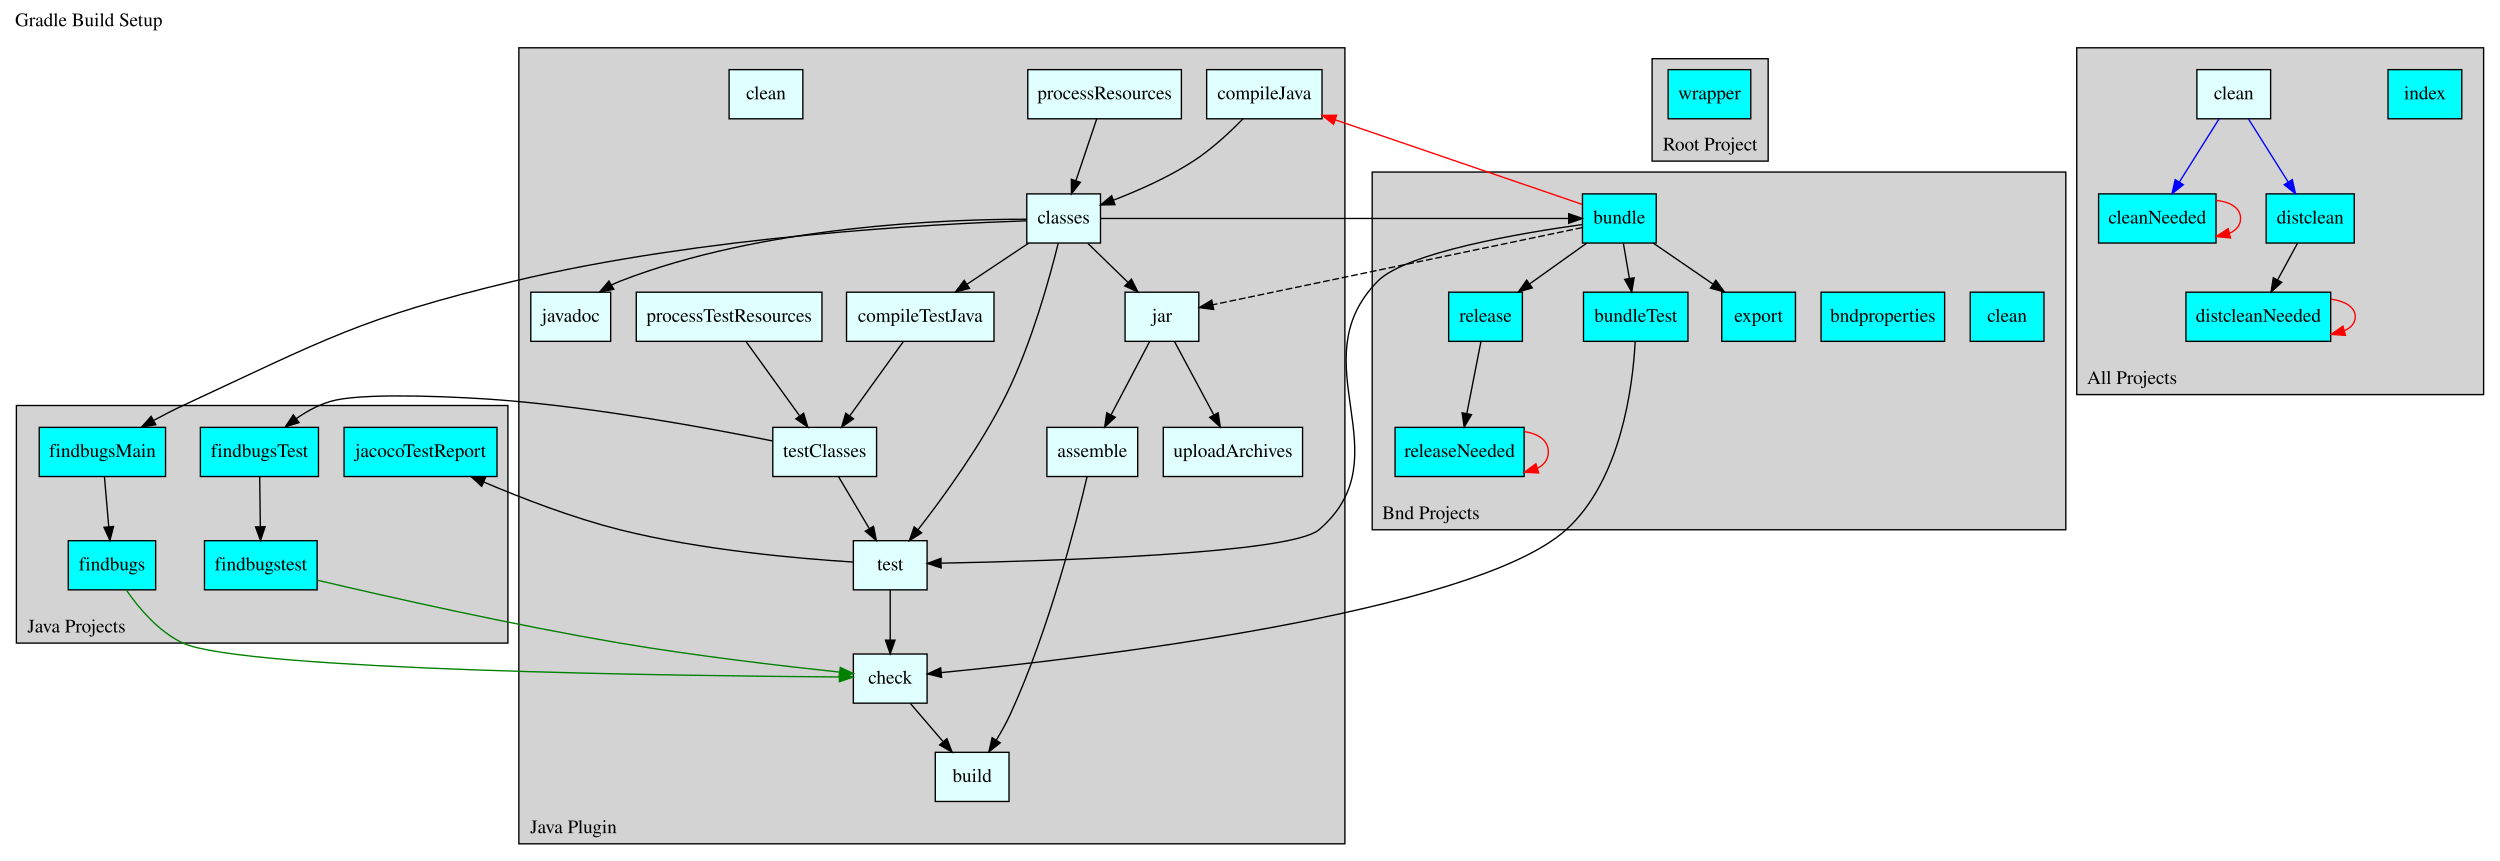
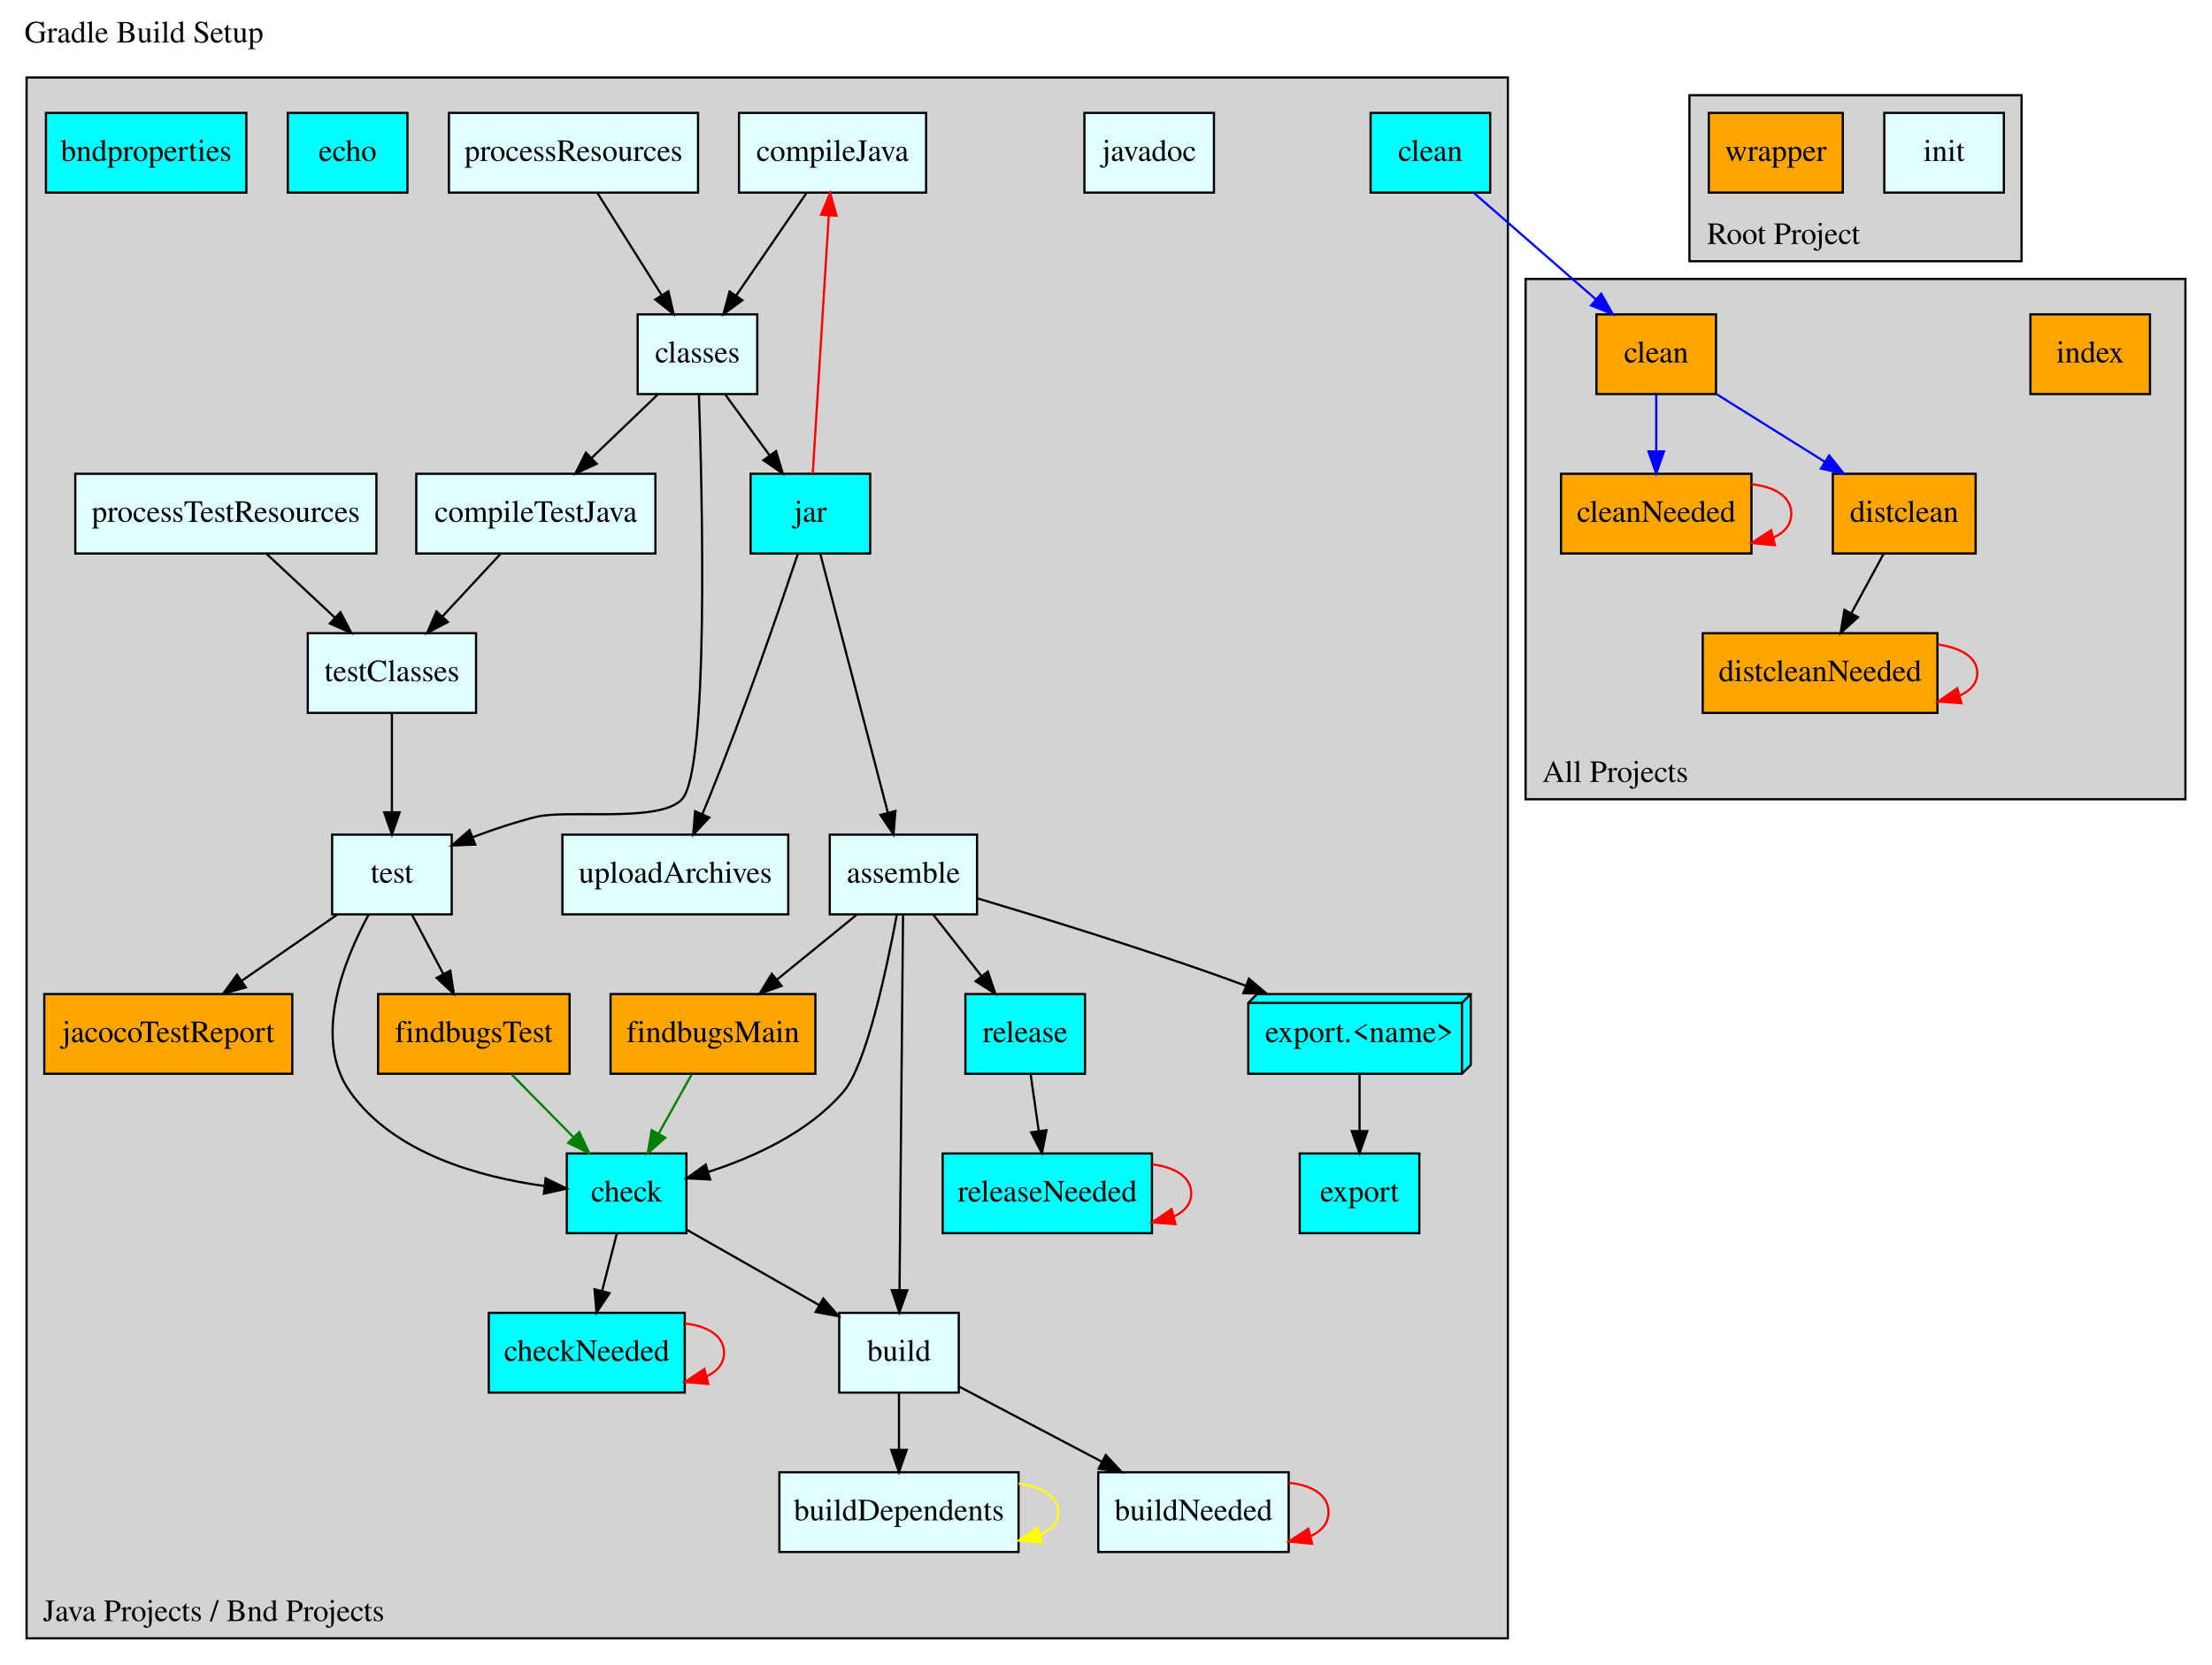
- <svg xmlns="http://www.w3.org/2000/svg" width="1831pt" height="630pt" viewBox="0.00 0.00 1831.00 630.00">
-   <g id="graph0" class="graph" transform="scale(1 1) rotate(0) translate(4 626)">
-     <polygon fill="white" stroke="white" points="-4,4 -4,-626 1827,-626 1827,4 -4,4" />
-     <text text-anchor="middle" x="61" y="-606.8" font-family="Times,serif" font-size="14.00">Gradle Build Setup</text>
+ <svg xmlns="http://www.w3.org/2000/svg" width="999pt" height="752pt" viewBox="0.00 0.00 999.00 752.00">
+   <g id="graph0" class="graph" transform="scale(1 1) rotate(0) translate(4 748)">
+     <polygon fill="white" stroke="white" points="-4,4 -4,-748 995,-748 995,4 -4,4" />
+     <text text-anchor="middle" x="61" y="-728.8" font-family="Times,serif" font-size="14.00">Gradle Build Setup</text>
    <g id="clust1" class="cluster">
-       <polygon fill="lightgrey" stroke="black" points="376,-8 376,-591 981,-591 981,-8 376,-8" />
-       <text text-anchor="middle" x="416" y="-15.8" font-family="Times,serif" font-size="14.00">Java Plugin</text>
+       <polygon fill="lightgrey" stroke="black" points="8,-8 8,-713 677,-713 677,-8 8,-8" />
+       <text text-anchor="middle" x="92.5" y="-15.8" font-family="Times,serif" font-size="14.00">Java Projects / Bnd Projects</text>
    </g>
    <g id="clust2" class="cluster" />
    <g id="clust3" class="cluster" />
    <g id="clust4" class="cluster" />
-     <g id="clust5" class="cluster">
-       <polygon fill="lightgrey" stroke="black" points="1001,-238 1001,-500 1509,-500 1509,-238 1001,-238" />
-       <text text-anchor="middle" x="1044" y="-245.8" font-family="Times,serif" font-size="14.00">Bnd Projects</text>
-     </g>
+     <g id="clust5" class="cluster" />
    <g id="clust6" class="cluster" />
    <g id="clust7" class="cluster" />
    <g id="clust8" class="cluster" />
-     <g id="clust9" class="cluster">
-       <polygon fill="lightgrey" stroke="black" points="1206,-508 1206,-583 1291,-583 1291,-508 1206,-508" />
-       <text text-anchor="middle" x="1248.5" y="-515.8" font-family="Times,serif" font-size="14.00">Root Project</text>
-     </g>
-     <g id="clust10" class="cluster">
-       <polygon fill="lightgrey" stroke="black" points="8,-155 8,-329 368,-329 368,-155 8,-155" />
-       <text text-anchor="middle" x="52" y="-162.8" font-family="Times,serif" font-size="14.00">Java Projects</text>
-     </g>
+     <g id="clust9" class="cluster" />
+     <g id="clust10" class="cluster" />
    <g id="clust11" class="cluster" />
-     <g id="clust12" class="cluster" />
+     <g id="clust12" class="cluster">
+       <polygon fill="lightgrey" stroke="black" points="759,-630 759,-705 909,-705 909,-630 759,-630" />
+       <text text-anchor="middle" x="801.5" y="-637.8" font-family="Times,serif" font-size="14.00">Root Project</text>
+     </g>
    <g id="clust13" class="cluster">
-       <polygon fill="lightgrey" stroke="black" points="1517,-337 1517,-591 1815,-591 1815,-337 1517,-337" />
-       <text text-anchor="middle" x="1557.5" y="-344.8" font-family="Times,serif" font-size="14.00">All Projects</text>
+       <polygon fill="lightgrey" stroke="black" points="685,-387 685,-622 983,-622 983,-387 685,-387" />
+       <text text-anchor="middle" x="725.5" y="-394.8" font-family="Times,serif" font-size="14.00">All Projects</text>
    </g>
    <g id="clust14" class="cluster" />
    <g id="clust15" class="cluster" />
    <g id="node1" class="node">
-       <polygon fill="lightcyan" stroke="black" points="964.25,-575 879.75,-575 879.75,-539 964.25,-539 964.25,-575" />
-       <text text-anchor="middle" x="922" y="-553.3" font-family="Times,serif" font-size="14.00">compileJava</text>
+       <polygon fill="lightcyan" stroke="black" points="414.25,-697 329.75,-697 329.75,-661 414.25,-661 414.25,-697" />
+       <text text-anchor="middle" x="372" y="-675.3" font-family="Times,serif" font-size="14.00">compileJava</text>
    </g>
    <g id="node3" class="node">
-       <polygon fill="lightcyan" stroke="black" points="802,-484 748,-484 748,-448 802,-448 802,-484" />
-       <text text-anchor="middle" x="775" y="-462.3" font-family="Times,serif" font-size="14.00">classes</text>
+       <polygon fill="lightcyan" stroke="black" points="338,-606 284,-606 284,-570 338,-570 338,-606" />
+       <text text-anchor="middle" x="311" y="-584.3" font-family="Times,serif" font-size="14.00">classes</text>
    </g>
    <g id="edge1" class="edge">
-       <path fill="none" stroke="black" d="M906.341,-538.889C896.591,-528.947 883.391,-516.705 870,-508 851.872,-496.215 829.789,-486.449 811.478,-479.407" />
-       <polygon fill="black" stroke="black" points="812.608,-476.093 802.015,-475.879 810.162,-482.652 812.608,-476.093" />
+       <path fill="none" stroke="black" d="M360.239,-660.84C351.209,-647.666 338.602,-629.272 328.405,-614.394" />
+       <polygon fill="black" stroke="black" points="331.266,-612.377 322.725,-606.107 325.492,-616.335 331.266,-612.377" />
    </g>
    <g id="node2" class="node">
-       <polygon fill="lightcyan" stroke="black" points="861.25,-575 748.75,-575 748.75,-539 861.25,-539 861.25,-575" />
-       <text text-anchor="middle" x="805" y="-553.3" font-family="Times,serif" font-size="14.00">processResources</text>
+       <polygon fill="lightcyan" stroke="black" points="311.25,-697 198.75,-697 198.75,-661 311.25,-661 311.25,-697" />
+       <text text-anchor="middle" x="255" y="-675.3" font-family="Times,serif" font-size="14.00">processResources</text>
    </g>
    <g id="edge2" class="edge">
-       <path fill="none" stroke="black" d="M799.216,-538.84C794.899,-526.035 788.921,-508.299 783.984,-493.654" />
-       <polygon fill="black" stroke="black" points="787.277,-492.466 780.767,-484.107 780.644,-494.702 787.277,-492.466" />
+       <path fill="none" stroke="black" d="M265.797,-660.84C274.009,-647.789 285.444,-629.615 294.758,-614.813" />
+       <polygon fill="black" stroke="black" points="297.873,-616.435 300.236,-606.107 291.948,-612.707 297.873,-616.435" />
    </g>
    <g id="node4" class="node">
-       <polygon fill="lightcyan" stroke="black" points="874,-412 820,-412 820,-376 874,-376 874,-412" />
-       <text text-anchor="middle" x="847" y="-390.3" font-family="Times,serif" font-size="14.00">jar</text>
+       <polygon fill="cyan" stroke="black" points="389,-534 335,-534 335,-498 389,-498 389,-534" />
+       <text text-anchor="middle" x="362" y="-512.3" font-family="Times,serif" font-size="14.00">jar</text>
+     </g>
+     <g id="edge4" class="edge">
+       <path fill="none" stroke="black" d="M323.607,-569.697C329.597,-561.474 336.876,-551.483 343.479,-542.421" />
+       <polygon fill="black" stroke="black" points="346.478,-544.248 349.538,-534.104 340.821,-540.126 346.478,-544.248" />
+     </g>
+     <g id="node5" class="node">
+       <polygon fill="lightcyan" stroke="black" points="292,-534 184,-534 184,-498 292,-498 292,-534" />
+       <text text-anchor="middle" x="238" y="-512.3" font-family="Times,serif" font-size="14.00">compileTestJava</text>
+     </g>
+     <g id="edge3" class="edge">
+       <path fill="none" stroke="black" d="M292.955,-569.697C283.938,-561.05 272.882,-550.449 263.057,-541.027" />
+       <polygon fill="black" stroke="black" points="265.478,-538.499 255.837,-534.104 260.633,-543.552 265.478,-538.499" />
+     </g>
+     <g id="node8" class="node">
+       <polygon fill="lightcyan" stroke="black" points="200,-371 146,-371 146,-335 200,-335 200,-371" />
+       <text text-anchor="middle" x="173" y="-349.3" font-family="Times,serif" font-size="14.00">test</text>
+     </g>
+     <g id="edge5" class="edge">
+       <path fill="none" stroke="black" d="M311.642,-569.947C313.202,-524.023 316.216,-400.31 304,-387 294.01,-376.116 252.337,-382.568 238,-379 228.608,-376.663 218.735,-373.343 209.599,-369.884" />
+       <polygon fill="black" stroke="black" points="210.62,-366.524 200.033,-366.115 208.054,-373.037 210.62,-366.524" />
+     </g>
+     <g id="edge21" class="edge">
+       <path fill="none" stroke="red" d="M363.062,-534.106C364.794,-561.986 368.239,-617.453 370.31,-650.788" />
+       <polygon fill="red" stroke="red" points="366.817,-651.006 370.93,-660.77 373.803,-650.572 366.817,-651.006" />
+     </g>
+     <g id="node9" class="node">
+       <polygon fill="lightcyan" stroke="black" points="352,-371 250,-371 250,-335 352,-335 352,-371" />
+       <text text-anchor="middle" x="301" y="-349.3" font-family="Times,serif" font-size="14.00">uploadArchives</text>
+     </g>
+     <g id="edge8" class="edge">
+       <path fill="none" stroke="black" d="M356.336,-497.855C348.058,-473.138 331.906,-426.161 316,-387 315.101,-384.786 314.138,-382.503 313.151,-380.22" />
+       <polygon fill="black" stroke="black" points="316.317,-378.725 309.053,-371.012 309.922,-381.572 316.317,-378.725" />
+     </g>
+     <g id="node10" class="node">
+       <polygon fill="lightcyan" stroke="black" points="437.25,-371 370.75,-371 370.75,-335 437.25,-335 437.25,-371" />
+       <text text-anchor="middle" x="404" y="-349.3" font-family="Times,serif" font-size="14.00">assemble</text>
+     </g>
+     <g id="edge9" class="edge">
+       <path fill="none" stroke="black" d="M366.495,-497.77C373.789,-469.808 388.261,-414.333 396.94,-381.064" />
+       <polygon fill="black" stroke="black" points="400.4,-381.666 399.538,-371.106 393.627,-379.899 400.4,-381.666" />
+     </g>
+     <g id="node7" class="node">
+       <polygon fill="lightcyan" stroke="black" points="211,-462 135,-462 135,-426 211,-426 211,-462" />
+       <text text-anchor="middle" x="173" y="-440.3" font-family="Times,serif" font-size="14.00">testClasses</text>
    </g>
    <g id="edge6" class="edge">
-       <path fill="none" stroke="black" d="M792.798,-447.697C801.604,-439.135 812.382,-428.656 822.001,-419.304" />
-       <polygon fill="black" stroke="black" points="824.677,-421.585 829.407,-412.104 819.797,-416.566 824.677,-421.585" />
-     </g>
-     <g id="node5" class="node">
-       <polygon fill="lightcyan" stroke="black" points="724,-412 616,-412 616,-376 724,-376 724,-412" />
-       <text text-anchor="middle" x="670" y="-390.3" font-family="Times,serif" font-size="14.00">compileTestJava</text>
-     </g>
-     <g id="edge5" class="edge">
-       <path fill="none" stroke="black" d="M749.314,-447.876C735.712,-438.808 718.828,-427.552 704.139,-417.759" />
-       <polygon fill="black" stroke="black" points="706.047,-414.825 695.785,-412.19 702.164,-420.649 706.047,-414.825" />
-     </g>
-     <g id="node8" class="node">
-       <polygon fill="lightcyan" stroke="black" points="675,-230 621,-230 621,-194 675,-194 675,-230" />
-       <text text-anchor="middle" x="648" y="-208.3" font-family="Times,serif" font-size="14.00">test</text>
-     </g>
-     <g id="edge4" class="edge">
-       <path fill="none" stroke="black" d="M771.024,-447.833C764.838,-422.69 751.651,-374.741 733,-337 714.898,-300.371 687.151,-262.172 668.323,-238.02" />
-       <polygon fill="black" stroke="black" points="671.008,-235.771 662.066,-230.088 665.512,-240.107 671.008,-235.771" />
+       <path fill="none" stroke="black" d="M221.933,-497.697C214.061,-489.22 204.445,-478.864 195.827,-469.583" />
+       <polygon fill="black" stroke="black" points="198.252,-467.051 188.883,-462.104 193.122,-471.814 198.252,-467.051" />
+     </g>
+     <g id="node6" class="node">
+       <polygon fill="lightcyan" stroke="black" points="166,-534 30,-534 30,-498 166,-498 166,-534" />
+       <text text-anchor="middle" x="98" y="-512.3" font-family="Times,serif" font-size="14.00">processTestResources</text>
+     </g>
+     <g id="edge7" class="edge">
+       <path fill="none" stroke="black" d="M116.539,-497.697C125.803,-489.05 137.162,-478.449 147.257,-469.027" />
+       <polygon fill="black" stroke="black" points="149.751,-471.486 154.674,-462.104 144.975,-466.369 149.751,-471.486" />
+     </g>
+     <g id="edge10" class="edge">
+       <path fill="none" stroke="black" d="M173,-425.84C173,-413.281 173,-395.979 173,-381.502" />
+       <polygon fill="black" stroke="black" points="176.5,-381.107 173,-371.107 169.5,-381.107 176.5,-381.107" />
+     </g>
+     <g id="node11" class="node">
+       <polygon fill="cyan" stroke="black" points="306,-227 252,-227 252,-191 306,-191 306,-227" />
+       <text text-anchor="middle" x="279" y="-205.3" font-family="Times,serif" font-size="14.00">check</text>
+     </g>
+     <g id="edge13" class="edge">
+       <path fill="none" stroke="black" d="M162.526,-334.96C151.273,-314.222 137.127,-279.008 154,-255 173.667,-227.017 212.491,-216.354 241.68,-212.334" />
+       <polygon fill="black" stroke="black" points="242.419,-215.772 251.945,-211.134 241.606,-208.819 242.419,-215.772" />
+     </g>
+     <g id="node21" class="node">
+       <polygon fill="orange" stroke="black" points="253.25,-299 166.75,-299 166.75,-263 253.25,-263 253.25,-299" />
+       <text text-anchor="middle" x="210" y="-277.3" font-family="Times,serif" font-size="14.00">findbugsTest</text>
+     </g>
+     <g id="edge28" class="edge">
+       <path fill="none" stroke="black" d="M182.146,-334.697C186.403,-326.644 191.556,-316.894 196.266,-307.982" />
+       <polygon fill="black" stroke="black" points="199.38,-309.581 200.959,-299.104 193.192,-306.31 199.38,-309.581" />
+     </g>
+     <g id="node26" class="node">
+       <polygon fill="orange" stroke="black" points="128,-299 16,-299 16,-263 128,-263 128,-299" />
+       <text text-anchor="middle" x="72" y="-277.3" font-family="Times,serif" font-size="14.00">jacocoTestReport</text>
+     </g>
+     <g id="edge31" class="edge">
+       <path fill="none" stroke="black" d="M148.293,-334.876C135.331,-325.893 119.272,-314.763 105.235,-305.034" />
+       <polygon fill="black" stroke="black" points="107.015,-302.009 96.802,-299.19 103.028,-307.763 107.015,-302.009" />
+     </g>
+     <g id="edge12" class="edge">
+       <path fill="none" stroke="black" d="M400.973,-334.594C396.408,-310.064 387.206,-266.973 377,-255 361.344,-236.634 336.607,-225.354 315.903,-218.681" />
+       <polygon fill="black" stroke="black" points="316.705,-215.267 306.121,-215.764 314.704,-221.976 316.705,-215.267" />
    </g>
    <g id="node13" class="node">
-       <polygon fill="lightcyan" stroke="black" points="443.25,-412 384.75,-412 384.75,-376 443.25,-376 443.25,-412" />
-       <text text-anchor="middle" x="414" y="-390.3" font-family="Times,serif" font-size="14.00">javadoc</text>
-     </g>
-     <g id="edge3" class="edge">
-       <path fill="none" stroke="black" d="M747.825,-465.435C690.639,-465.463 554.528,-460.818 450,-420 447.927,-419.19 445.857,-418.239 443.818,-417.19" />
-       <polygon fill="black" stroke="black" points="445.544,-414.145 435.15,-412.091 441.995,-420.178 445.544,-414.145" />
+       <polygon fill="cyan" stroke="black" points="486,-299 432,-299 432,-263 486,-263 486,-299" />
+       <text text-anchor="middle" x="459" y="-277.3" font-family="Times,serif" font-size="14.00">release</text>
+     </g>
+     <g id="edge22" class="edge">
+       <path fill="none" stroke="black" d="M417.596,-334.697C424.123,-326.389 432.068,-316.277 439.247,-307.141" />
+       <polygon fill="black" stroke="black" points="442.135,-309.13 445.561,-299.104 436.631,-304.805 442.135,-309.13" />
    </g>
    <g id="node15" class="node">
-       <polygon fill="cyan" stroke="black" points="1209,-484 1155,-484 1155,-448 1209,-448 1209,-484" />
-       <text text-anchor="middle" x="1182" y="-462.3" font-family="Times,serif" font-size="14.00">bundle</text>
+       <polygon fill="cyan" stroke="black" points="660.25,-299 563.75,-299 559.75,-295 559.75,-263 656.25,-263 660.25,-267 660.25,-299" />
+       <polyline fill="none" stroke="black" points="656.25,-295 559.75,-295 " />
+       <polyline fill="none" stroke="black" points="656.25,-295 656.25,-263 " />
+       <polyline fill="none" stroke="black" points="656.25,-295 660.25,-299 " />
+       <text text-anchor="middle" x="610" y="-277.3" font-family="Times,serif" font-size="14.00">export.&lt;name&gt;</text>
+     </g>
+     <g id="edge23" class="edge">
+       <path fill="none" stroke="black" d="M437.457,-342.225C466.584,-333.535 509.844,-320.199 547,-307 550.76,-305.664 554.629,-304.244 558.512,-302.785" />
+       <polygon fill="black" stroke="black" points="560.049,-305.944 568.14,-299.104 557.55,-299.406 560.049,-305.944" />
+     </g>
+     <g id="node17" class="node">
+       <polygon fill="lightcyan" stroke="black" points="429,-155 375,-155 375,-119 429,-119 429,-155" />
+       <text text-anchor="middle" x="402" y="-133.3" font-family="Times,serif" font-size="14.00">build</text>
+     </g>
+     <g id="edge11" class="edge">
+       <path fill="none" stroke="black" d="M403.84,-334.849C403.494,-297.832 402.675,-210.181 402.256,-165.386" />
+       <polygon fill="black" stroke="black" points="405.754,-165.199 402.161,-155.232 398.755,-165.265 405.754,-165.199" />
+     </g>
+     <g id="node20" class="node">
+       <polygon fill="orange" stroke="black" points="364.25,-299 271.75,-299 271.75,-263 364.25,-263 364.25,-299" />
+       <text text-anchor="middle" x="318" y="-277.3" font-family="Times,serif" font-size="14.00">findbugsMain</text>
+     </g>
+     <g id="edge27" class="edge">
+       <path fill="none" stroke="black" d="M382.742,-334.697C371.911,-325.881 358.582,-315.032 346.84,-305.474" />
+       <polygon fill="black" stroke="black" points="348.979,-302.703 339.014,-299.104 344.56,-308.132 348.979,-302.703" />
+     </g>
+     <g id="node12" class="node">
+       <polygon fill="cyan" stroke="black" points="305.25,-155 216.75,-155 216.75,-119 305.25,-119 305.25,-155" />
+       <text text-anchor="middle" x="261" y="-133.3" font-family="Times,serif" font-size="14.00">checkNeeded</text>
+     </g>
+     <g id="edge14" class="edge">
+       <path fill="none" stroke="black" d="M274.551,-190.697C272.545,-182.898 270.131,-173.509 267.899,-164.829" />
+       <polygon fill="black" stroke="black" points="271.278,-163.918 265.398,-155.104 264.499,-165.661 271.278,-163.918" />
+     </g>
+     <g id="edge16" class="edge">
+       <path fill="none" stroke="black" d="M306.298,-192.465C323.894,-182.451 346.968,-169.319 366.05,-158.459" />
+       <polygon fill="black" stroke="black" points="367.819,-161.48 374.779,-153.492 364.356,-155.396 367.819,-161.48" />
    </g>
    <g id="edge15" class="edge">
-       <path fill="none" stroke="black" d="M802.027,-466C916.209,-466 1030.39,-466 1144.57,-466" />
-       <polygon fill="black" stroke="black" points="1144.91,-469.5 1154.91,-466 1144.91,-462.5 1144.91,-469.5" />
-     </g>
-     <g id="node26" class="node">
-       <polygon fill="cyan" stroke="black" points="117.25,-313 24.75,-313 24.75,-277 117.25,-277 117.25,-313" />
-       <text text-anchor="middle" x="71" y="-291.3" font-family="Times,serif" font-size="14.00">findbugsMain</text>
+       <path fill="none" stroke="red" d="M305.306,-150.203C315.507,-149.065 323,-144.664 323,-137 323,-132.09 319.925,-128.52 315.032,-126.288" />
+       <polygon fill="red" stroke="red" points="315.862,-122.888 305.306,-123.797 314.125,-129.669 315.862,-122.888" />
+     </g>
+     <g id="node14" class="node">
+       <polygon fill="cyan" stroke="black" points="516.25,-227 421.75,-227 421.75,-191 516.25,-191 516.25,-227" />
+       <text text-anchor="middle" x="469" y="-205.3" font-family="Times,serif" font-size="14.00">releaseNeeded</text>
    </g>
    <g id="edge25" class="edge">
-       <path fill="none" stroke="black" d="M747.718,-464.283C682.101,-462.056 510.627,-453.255 372,-420 260.262,-393.195 234.216,-377.405 130,-329 123.048,-325.771 115.803,-322.042 108.867,-318.277" />
-       <polygon fill="black" stroke="black" points="110.099,-314.958 99.657,-313.166 106.702,-321.079 110.099,-314.958" />
-     </g>
-     <g id="node10" class="node">
-       <polygon fill="lightcyan" stroke="black" points="950,-313 848,-313 848,-277 950,-277 950,-313" />
-       <text text-anchor="middle" x="899" y="-291.3" font-family="Times,serif" font-size="14.00">uploadArchives</text>
-     </g>
-     <g id="edge9" class="edge">
-       <path fill="none" stroke="black" d="M856.297,-375.658C864.283,-360.761 875.915,-339.063 885.023,-322.073" />
-       <polygon fill="black" stroke="black" points="888.144,-323.659 889.784,-313.192 881.974,-320.351 888.144,-323.659" />
-     </g>
-     <g id="node11" class="node">
-       <polygon fill="lightcyan" stroke="black" points="829.25,-313 762.75,-313 762.75,-277 829.25,-277 829.25,-313" />
-       <text text-anchor="middle" x="796" y="-291.3" font-family="Times,serif" font-size="14.00">assemble</text>
-     </g>
-     <g id="edge10" class="edge">
-       <path fill="none" stroke="black" d="M837.882,-375.658C830.05,-360.761 818.641,-339.063 809.708,-322.073" />
-       <polygon fill="black" stroke="black" points="812.791,-320.414 805.039,-313.192 806.595,-323.672 812.791,-320.414" />
-     </g>
-     <g id="node7" class="node">
-       <polygon fill="lightcyan" stroke="black" points="638,-313 562,-313 562,-277 638,-277 638,-313" />
-       <text text-anchor="middle" x="600" y="-291.3" font-family="Times,serif" font-size="14.00">testClasses</text>
-     </g>
-     <g id="edge7" class="edge">
-       <path fill="none" stroke="black" d="M657.485,-375.658C646.635,-360.623 630.786,-338.66 618.476,-321.602" />
-       <polygon fill="black" stroke="black" points="621.096,-319.252 612.406,-313.192 615.42,-323.349 621.096,-319.252" />
-     </g>
-     <g id="node6" class="node">
-       <polygon fill="lightcyan" stroke="black" points="598,-412 462,-412 462,-376 598,-376 598,-412" />
-       <text text-anchor="middle" x="530" y="-390.3" font-family="Times,serif" font-size="14.00">processTestResources</text>
-     </g>
-     <g id="edge8" class="edge">
-       <path fill="none" stroke="black" d="M542.515,-375.658C553.365,-360.623 569.214,-338.66 581.524,-321.602" />
-       <polygon fill="black" stroke="black" points="584.58,-323.349 587.594,-313.192 578.904,-319.252 584.58,-323.349" />
-     </g>
-     <g id="edge11" class="edge">
-       <path fill="none" stroke="black" d="M610.18,-276.822C616.671,-265.868 625.208,-251.462 632.528,-239.108" />
-       <polygon fill="black" stroke="black" points="635.748,-240.541 637.835,-230.153 629.726,-236.972 635.748,-240.541" />
+       <path fill="none" stroke="black" d="M461.472,-262.697C462.574,-254.983 463.898,-245.712 465.127,-237.112" />
+       <polygon fill="black" stroke="black" points="468.607,-237.499 466.557,-227.104 461.677,-236.509 468.607,-237.499" />
+     </g>
+     <g id="edge26" class="edge">
+       <path fill="none" stroke="red" d="M516.326,-222.101C526.571,-220.82 534,-216.453 534,-209 534,-204.225 530.951,-200.717 526.066,-198.476" />
+       <polygon fill="red" stroke="red" points="526.889,-195.073 516.326,-195.899 525.098,-201.84 526.889,-195.073" />
+     </g>
+     <g id="node16" class="node">
+       <polygon fill="cyan" stroke="black" points="637,-227 583,-227 583,-191 637,-191 637,-227" />
+       <text text-anchor="middle" x="610" y="-205.3" font-family="Times,serif" font-size="14.00">export</text>
+     </g>
+     <g id="edge24" class="edge">
+       <path fill="none" stroke="black" d="M610,-262.697C610,-254.983 610,-245.712 610,-237.112" />
+       <polygon fill="black" stroke="black" points="613.5,-237.104 610,-227.104 606.5,-237.104 613.5,-237.104" />
+     </g>
+     <g id="node18" class="node">
+       <polygon fill="lightcyan" stroke="black" points="456,-83 348,-83 348,-47 456,-47 456,-83" />
+       <text text-anchor="middle" x="402" y="-61.3" font-family="Times,serif" font-size="14.00">buildDependents</text>
+     </g>
+     <g id="edge17" class="edge">
+       <path fill="none" stroke="black" d="M402,-118.697C402,-110.983 402,-101.712 402,-93.112" />
+       <polygon fill="black" stroke="black" points="405.5,-93.104 402,-83.104 398.5,-93.104 405.5,-93.104" />
+     </g>
+     <g id="node19" class="node">
+       <polygon fill="lightcyan" stroke="black" points="578,-83 492,-83 492,-47 578,-47 578,-83" />
+       <text text-anchor="middle" x="535" y="-61.3" font-family="Times,serif" font-size="14.00">buildNeeded</text>
+     </g>
+     <g id="edge19" class="edge">
+       <path fill="none" stroke="black" d="M429.235,-121.666C447.772,-111.91 472.649,-98.816 493.62,-87.779" />
+       <polygon fill="black" stroke="black" points="495.421,-90.786 502.64,-83.032 492.161,-84.592 495.421,-90.786" />
+     </g>
+     <g id="edge18" class="edge">
+       <path fill="none" stroke="yellow" d="M456.007,-77.899C466.529,-76.401 474,-72.102 474,-65 474,-60.451 470.934,-57.051 465.964,-54.801" />
+       <polygon fill="yellow" stroke="yellow" points="466.575,-51.341 456.007,-52.101 464.742,-58.096 466.575,-51.341" />
+     </g>
+     <g id="edge20" class="edge">
+       <path fill="none" stroke="red" d="M578.036,-78.262C588.355,-77.225 596,-72.805 596,-65 596,-60 592.862,-56.389 587.894,-54.167" />
+       <polygon fill="red" stroke="red" points="588.583,-50.732 578.036,-51.738 586.909,-57.529 588.583,-50.732" />
+     </g>
+     <g id="edge29" class="edge">
+       <path fill="none" stroke="green" d="M308.36,-262.697C303.873,-254.644 298.441,-244.894 293.476,-235.982" />
+       <polygon fill="green" stroke="green" points="296.454,-234.137 288.53,-227.104 290.339,-237.544 296.454,-234.137" />
+     </g>
+     <g id="edge30" class="edge">
+       <path fill="none" stroke="green" d="M227.056,-262.697C235.495,-254.135 245.825,-243.656 255.043,-234.304" />
+       <polygon fill="green" stroke="green" points="257.613,-236.683 262.14,-227.104 252.627,-231.769 257.613,-236.683" />
+     </g>
+     <g id="node22" class="node">
+       <polygon fill="lightcyan" stroke="black" points="544.25,-697 485.75,-697 485.75,-661 544.25,-661 544.25,-697" />
+       <text text-anchor="middle" x="515" y="-675.3" font-family="Times,serif" font-size="14.00">javadoc</text>
+     </g>
+     <g id="node23" class="node">
+       <polygon fill="cyan" stroke="black" points="669,-697 615,-697 615,-661 669,-661 669,-697" />
+       <text text-anchor="middle" x="642" y="-675.3" font-family="Times,serif" font-size="14.00">clean</text>
+     </g>
+     <g id="node30" class="node">
+       <polygon fill="orange" stroke="black" points="771,-606 717,-606 717,-570 771,-570 771,-606" />
+       <text text-anchor="middle" x="744" y="-584.3" font-family="Times,serif" font-size="14.00">clean</text>
+     </g>
+     <g id="edge32" class="edge">
+       <path fill="none" stroke="blue" d="M661.667,-660.84C677.33,-647.173 699.43,-627.889 716.791,-612.741" />
+       <polygon fill="blue" stroke="blue" points="719.16,-615.319 724.394,-606.107 714.558,-610.045 719.16,-615.319" />
    </g>
    <g id="node24" class="node">
-       <polygon fill="cyan" stroke="black" points="229.25,-313 142.75,-313 142.75,-277 229.25,-277 229.25,-313" />
-       <text text-anchor="middle" x="186" y="-291.3" font-family="Times,serif" font-size="14.00">findbugsTest</text>
-     </g>
-     <g id="edge26" class="edge">
-       <path fill="none" stroke="black" d="M561.639,-303.08C514.958,-312.463 433.618,-327.375 363,-333 336.196,-335.135 268.303,-338.582 242,-333 231.656,-330.805 221.664,-325.457 213.054,-319.443" />
-       <polygon fill="black" stroke="black" points="215.029,-316.548 204.944,-313.301 210.803,-322.129 215.029,-316.548" />
-     </g>
-     <g id="node9" class="node">
-       <polygon fill="lightcyan" stroke="black" points="675,-147 621,-147 621,-111 675,-111 675,-147" />
-       <text text-anchor="middle" x="648" y="-125.3" font-family="Times,serif" font-size="14.00">check</text>
-     </g>
-     <g id="edge13" class="edge">
-       <path fill="none" stroke="black" d="M648,-193.822C648,-183.19 648,-169.306 648,-157.204" />
-       <polygon fill="black" stroke="black" points="651.5,-157.153 648,-147.153 644.5,-157.153 651.5,-157.153" />
+       <polygon fill="cyan" stroke="black" points="180,-697 126,-697 126,-661 180,-661 180,-697" />
+       <text text-anchor="middle" x="153" y="-675.3" font-family="Times,serif" font-size="14.00">echo</text>
+     </g>
+     <g id="node25" class="node">
+       <polygon fill="cyan" stroke="black" points="107.25,-697 16.75,-697 16.75,-661 107.25,-661 107.25,-697" />
+       <text text-anchor="middle" x="62" y="-675.3" font-family="Times,serif" font-size="14.00">bndproperties</text>
    </g>
    <g id="node27" class="node">
-       <polygon fill="cyan" stroke="black" points="360,-313 248,-313 248,-277 360,-277 360,-313" />
-       <text text-anchor="middle" x="304" y="-291.3" font-family="Times,serif" font-size="14.00">jacocoTestReport</text>
-     </g>
-     <g id="edge31" class="edge">
-       <path fill="none" stroke="black" d="M620.717,-214.367C582.176,-216.764 509.818,-222.985 450,-238 415.698,-246.61 378.499,-260.959 350.234,-272.976" />
-       <polygon fill="black" stroke="black" points="348.808,-269.78 341.009,-276.95 351.577,-276.208 348.808,-269.78" />
-     </g>
-     <g id="node12" class="node">
-       <polygon fill="lightcyan" stroke="black" points="735,-75 681,-75 681,-39 735,-39 735,-75" />
-       <text text-anchor="middle" x="708" y="-53.3" font-family="Times,serif" font-size="14.00">build</text>
-     </g>
-     <g id="edge14" class="edge">
-       <path fill="none" stroke="black" d="M662.831,-110.697C670.025,-102.305 678.797,-92.07 686.69,-82.861" />
-       <polygon fill="black" stroke="black" points="689.489,-84.975 693.339,-75.104 684.174,-80.419 689.489,-84.975" />
-     </g>
-     <g id="edge12" class="edge">
-       <path fill="none" stroke="black" d="M792.16,-276.864C784.189,-242.771 764.212,-164.435 736,-103 733.059,-96.595 729.371,-89.995 725.647,-83.889" />
-       <polygon fill="black" stroke="black" points="728.56,-81.947 720.247,-75.378 722.649,-85.697 728.56,-81.947" />
-     </g>
-     <g id="node14" class="node">
-       <polygon fill="lightcyan" stroke="black" points="584,-575 530,-575 530,-539 584,-539 584,-575" />
-       <text text-anchor="middle" x="557" y="-553.3" font-family="Times,serif" font-size="14.00">clean</text>
-     </g>
-     <g id="edge16" class="edge">
-       <path fill="none" stroke="red" d="M1154.82,-476.305C1112.06,-490.94 1028.37,-519.59 973.843,-538.254" />
-       <polygon fill="red" stroke="red" points="972.68,-534.953 964.352,-541.503 974.947,-541.575 972.68,-534.953" />
-     </g>
-     <g id="edge17" class="edge">
-       <path fill="none" stroke="black" stroke-dasharray="5,2" d="M1154.87,-459.331C1095.16,-446.855 952.291,-417.001 884.25,-402.784" />
-       <polygon fill="black" stroke="black" points="884.888,-399.341 874.384,-400.722 883.457,-406.193 884.888,-399.341" />
-     </g>
-     <g id="edge19" class="edge">
-       <path fill="none" stroke="black" d="M1154.89,-461.562C1110.65,-455.407 1025.78,-441.14 1005,-420 946.729,-360.732 1025.08,-292.122 962,-238 941.437,-220.357 764.535,-215.048 685.673,-213.55" />
-       <polygon fill="black" stroke="black" points="685.283,-210.042 675.222,-213.363 685.158,-217.041 685.283,-210.042" />
-     </g>
-     <g id="node16" class="node">
-       <polygon fill="cyan" stroke="black" points="1232.25,-412 1155.75,-412 1155.75,-376 1232.25,-376 1232.25,-412" />
-       <text text-anchor="middle" x="1194" y="-390.3" font-family="Times,serif" font-size="14.00">bundleTest</text>
-     </g>
-     <g id="edge18" class="edge">
-       <path fill="none" stroke="black" d="M1184.97,-447.697C1186.29,-439.983 1187.88,-430.712 1189.35,-422.112" />
-       <polygon fill="black" stroke="black" points="1192.83,-422.552 1191.07,-412.104 1185.93,-421.369 1192.83,-422.552" />
-     </g>
-     <g id="node17" class="node">
-       <polygon fill="cyan" stroke="black" points="1111,-412 1057,-412 1057,-376 1111,-376 1111,-412" />
-       <text text-anchor="middle" x="1084" y="-390.3" font-family="Times,serif" font-size="14.00">release</text>
-     </g>
-     <g id="edge20" class="edge">
-       <path fill="none" stroke="black" d="M1158.03,-447.876C1145.45,-438.893 1129.87,-427.763 1116.25,-418.034" />
-       <polygon fill="black" stroke="black" points="1118.24,-415.154 1108.07,-412.19 1114.17,-420.85 1118.24,-415.154" />
-     </g>
-     <g id="node21" class="node">
-       <polygon fill="cyan" stroke="black" points="1311,-412 1257,-412 1257,-376 1311,-376 1311,-412" />
-       <text text-anchor="middle" x="1284" y="-390.3" font-family="Times,serif" font-size="14.00">export</text>
-     </g>
-     <g id="edge21" class="edge">
-       <path fill="none" stroke="black" d="M1206.95,-447.876C1220.04,-438.893 1236.26,-427.763 1250.44,-418.034" />
-       <polygon fill="black" stroke="black" points="1252.69,-420.734 1258.95,-412.19 1248.73,-414.962 1252.69,-420.734" />
-     </g>
-     <g id="edge22" class="edge">
-       <path fill="none" stroke="black" d="M1193.6,-375.612C1191.88,-343.402 1183.39,-274.429 1143,-238 1074.8,-176.489 788.481,-143.466 685.28,-133.384" />
-       <polygon fill="black" stroke="black" points="685.601,-129.899 675.312,-132.426 684.931,-136.867 685.601,-129.899" />
-     </g>
-     <g id="node18" class="node">
-       <polygon fill="cyan" stroke="black" points="1112.25,-313 1017.75,-313 1017.75,-277 1112.25,-277 1112.25,-313" />
-       <text text-anchor="middle" x="1065" y="-291.3" font-family="Times,serif" font-size="14.00">releaseNeeded</text>
-     </g>
-     <g id="edge23" class="edge">
-       <path fill="none" stroke="black" d="M1080.6,-375.658C1077.74,-361.037 1073.59,-339.864 1070.29,-323.021" />
-       <polygon fill="black" stroke="black" points="1073.72,-322.332 1068.37,-313.192 1066.85,-323.678 1073.72,-322.332" />
-     </g>
-     <g id="edge24" class="edge">
-       <path fill="none" stroke="red" d="M1112.33,-309.921C1122.57,-308.462 1130,-303.488 1130,-295 1130,-289.562 1126.95,-285.567 1122.07,-283.014" />
-       <polygon fill="red" stroke="red" points="1122.91,-279.613 1112.33,-280.079 1120.89,-286.315 1122.91,-279.613" />
-     </g>
-     <g id="node19" class="node">
-       <polygon fill="cyan" stroke="black" points="1493,-412 1439,-412 1439,-376 1493,-376 1493,-412" />
-       <text text-anchor="middle" x="1466" y="-390.3" font-family="Times,serif" font-size="14.00">clean</text>
-     </g>
-     <g id="node20" class="node">
-       <polygon fill="cyan" stroke="black" points="1420.25,-412 1329.75,-412 1329.75,-376 1420.25,-376 1420.25,-412" />
-       <text text-anchor="middle" x="1375" y="-390.3" font-family="Times,serif" font-size="14.00">bndproperties</text>
-     </g>
-     <g id="node22" class="node">
-       <polygon fill="cyan" stroke="black" points="1278.25,-575 1217.75,-575 1217.75,-539 1278.25,-539 1278.25,-575" />
-       <text text-anchor="middle" x="1248" y="-553.3" font-family="Times,serif" font-size="14.00">wrapper</text>
-     </g>
-     <g id="node23" class="node">
-       <polygon fill="cyan" stroke="black" points="228.25,-230 145.75,-230 145.75,-194 228.25,-194 228.25,-230" />
-       <text text-anchor="middle" x="187" y="-208.3" font-family="Times,serif" font-size="14.00">findbugstest</text>
-     </g>
-     <g id="edge30" class="edge">
-       <path fill="none" stroke="green" d="M228.697,-200.985C280.387,-188.834 371.291,-168.324 450,-155 505.82,-145.55 571.047,-137.979 610.932,-133.738" />
-       <polygon fill="green" stroke="green" points="611.413,-137.206 620.993,-132.681 610.682,-130.245 611.413,-137.206" />
-     </g>
-     <g id="edge28" class="edge">
-       <path fill="none" stroke="black" d="M186.212,-276.822C186.343,-266.19 186.515,-252.306 186.664,-240.204" />
-       <polygon fill="black" stroke="black" points="190.164,-240.196 186.788,-230.153 183.165,-240.109 190.164,-240.196" />
-     </g>
-     <g id="node25" class="node">
-       <polygon fill="cyan" stroke="black" points="110,-230 46,-230 46,-194 110,-194 110,-230" />
-       <text text-anchor="middle" x="78" y="-208.3" font-family="Times,serif" font-size="14.00">findbugs</text>
-     </g>
-     <g id="edge29" class="edge">
-       <path fill="none" stroke="green" d="M88.45,-193.93C97.598,-180.703 112.196,-163.28 130,-155 173.201,-134.908 499.102,-130.95 610.671,-130.182" />
-       <polygon fill="green" stroke="green" points="610.805,-133.681 620.782,-130.117 610.76,-126.681 610.805,-133.681" />
-     </g>
-     <g id="edge27" class="edge">
-       <path fill="none" stroke="black" d="M72.484,-276.822C73.403,-266.19 74.603,-252.306 75.649,-240.204" />
-       <polygon fill="black" stroke="black" points="79.144,-240.417 76.518,-230.153 72.169,-239.815 79.144,-240.417" />
+       <polygon fill="lightcyan" stroke="black" points="901,-697 847,-697 847,-661 901,-661 901,-697" />
+       <text text-anchor="middle" x="874" y="-675.3" font-family="Times,serif" font-size="14.00">init</text>
    </g>
    <g id="node28" class="node">
-       <polygon fill="cyan" stroke="black" points="1799,-575 1745,-575 1745,-539 1799,-539 1799,-575" />
-       <text text-anchor="middle" x="1772" y="-553.3" font-family="Times,serif" font-size="14.00">index</text>
+       <polygon fill="orange" stroke="black" points="828.25,-697 767.75,-697 767.75,-661 828.25,-661 828.25,-697" />
+       <text text-anchor="middle" x="798" y="-675.3" font-family="Times,serif" font-size="14.00">wrapper</text>
    </g>
    <g id="node29" class="node">
-       <polygon fill="lightcyan" stroke="black" points="1659,-575 1605,-575 1605,-539 1659,-539 1659,-575" />
-       <text text-anchor="middle" x="1632" y="-553.3" font-family="Times,serif" font-size="14.00">clean</text>
-     </g>
-     <g id="node30" class="node">
-       <polygon fill="cyan" stroke="black" points="1619,-484 1533,-484 1533,-448 1619,-448 1619,-484" />
-       <text text-anchor="middle" x="1576" y="-462.3" font-family="Times,serif" font-size="14.00">cleanNeeded</text>
-     </g>
-     <g id="edge32" class="edge">
-       <path fill="none" stroke="blue" d="M1621.2,-538.84C1612.99,-525.789 1601.56,-507.615 1592.24,-492.813" />
-       <polygon fill="blue" stroke="blue" points="1595.05,-490.707 1586.76,-484.107 1589.13,-494.435 1595.05,-490.707" />
+       <polygon fill="orange" stroke="black" points="967,-606 913,-606 913,-570 967,-570 967,-606" />
+       <text text-anchor="middle" x="940" y="-584.3" font-family="Times,serif" font-size="14.00">index</text>
    </g>
    <g id="node31" class="node">
-       <polygon fill="cyan" stroke="black" points="1720.25,-484 1655.75,-484 1655.75,-448 1720.25,-448 1720.25,-484" />
-       <text text-anchor="middle" x="1688" y="-462.3" font-family="Times,serif" font-size="14.00">distclean</text>
+       <polygon fill="orange" stroke="black" points="787,-534 701,-534 701,-498 787,-498 787,-534" />
+       <text text-anchor="middle" x="744" y="-512.3" font-family="Times,serif" font-size="14.00">cleanNeeded</text>
+     </g>
+     <g id="edge33" class="edge">
+       <path fill="none" stroke="blue" d="M744,-569.697C744,-561.983 744,-552.712 744,-544.112" />
+       <polygon fill="blue" stroke="blue" points="747.5,-544.104 744,-534.104 740.5,-544.104 747.5,-544.104" />
+     </g>
+     <g id="node32" class="node">
+       <polygon fill="orange" stroke="black" points="888.25,-534 823.75,-534 823.75,-498 888.25,-498 888.25,-534" />
+       <text text-anchor="middle" x="856" y="-512.3" font-family="Times,serif" font-size="14.00">distclean</text>
+     </g>
+     <g id="edge35" class="edge">
+       <path fill="none" stroke="blue" d="M771.112,-570.055C785.861,-560.837 804.29,-549.319 820.206,-539.371" />
+       <polygon fill="blue" stroke="blue" points="822.124,-542.3 828.749,-534.032 818.414,-536.364 822.124,-542.3" />
    </g>
    <g id="edge34" class="edge">
-       <path fill="none" stroke="blue" d="M1642.8,-538.84C1651.01,-525.789 1662.44,-507.615 1671.76,-492.813" />
-       <polygon fill="blue" stroke="blue" points="1674.87,-494.435 1677.24,-484.107 1668.95,-490.707 1674.87,-494.435" />
-     </g>
-     <g id="edge33" class="edge">
-       <path fill="none" stroke="red" d="M1619.04,-479.262C1629.35,-478.225 1637,-473.805 1637,-466 1637,-461 1633.86,-457.389 1628.89,-455.167" />
-       <polygon fill="red" stroke="red" points="1629.58,-451.732 1619.04,-452.738 1627.91,-458.529 1629.58,-451.732" />
-     </g>
-     <g id="node32" class="node">
-       <polygon fill="cyan" stroke="black" points="1703,-412 1597,-412 1597,-376 1703,-376 1703,-412" />
-       <text text-anchor="middle" x="1650" y="-390.3" font-family="Times,serif" font-size="14.00">distcleanNeeded</text>
-     </g>
-     <g id="edge35" class="edge">
-       <path fill="none" stroke="black" d="M1678.61,-447.697C1674.24,-439.644 1668.94,-429.894 1664.1,-420.982" />
-       <polygon fill="black" stroke="black" points="1667.13,-419.223 1659.29,-412.104 1660.98,-422.563 1667.13,-419.223" />
+       <path fill="none" stroke="red" d="M787.036,-529.262C797.355,-528.225 805,-523.805 805,-516 805,-511 801.862,-507.389 796.894,-505.167" />
+       <polygon fill="red" stroke="red" points="797.583,-501.732 787.036,-502.738 795.909,-508.529 797.583,-501.732" />
+     </g>
+     <g id="node33" class="node">
+       <polygon fill="orange" stroke="black" points="871,-462 765,-462 765,-426 871,-426 871,-462" />
+       <text text-anchor="middle" x="818" y="-440.3" font-family="Times,serif" font-size="14.00">distcleanNeeded</text>
    </g>
    <g id="edge36" class="edge">
-       <path fill="none" stroke="red" d="M1703.26,-406.899C1713.63,-405.401 1721,-401.102 1721,-394 1721,-389.451 1717.98,-386.051 1713.08,-383.801" />
-       <polygon fill="red" stroke="red" points="1713.83,-380.378 1703.26,-381.101 1711.97,-387.128 1713.83,-380.378" />
+       <path fill="none" stroke="black" d="M846.607,-497.697C842.235,-489.644 836.943,-479.894 832.105,-470.982" />
+       <polygon fill="black" stroke="black" points="835.132,-469.223 827.285,-462.104 828.98,-472.563 835.132,-469.223" />
+     </g>
+     <g id="edge37" class="edge">
+       <path fill="none" stroke="red" d="M871.257,-456.899C881.632,-455.401 889,-451.102 889,-444 889,-439.451 885.976,-436.051 881.075,-433.801" />
+       <polygon fill="red" stroke="red" points="881.827,-430.378 871.257,-431.101 879.971,-437.128 881.827,-430.378" />
    </g>
  </g>
</svg>
